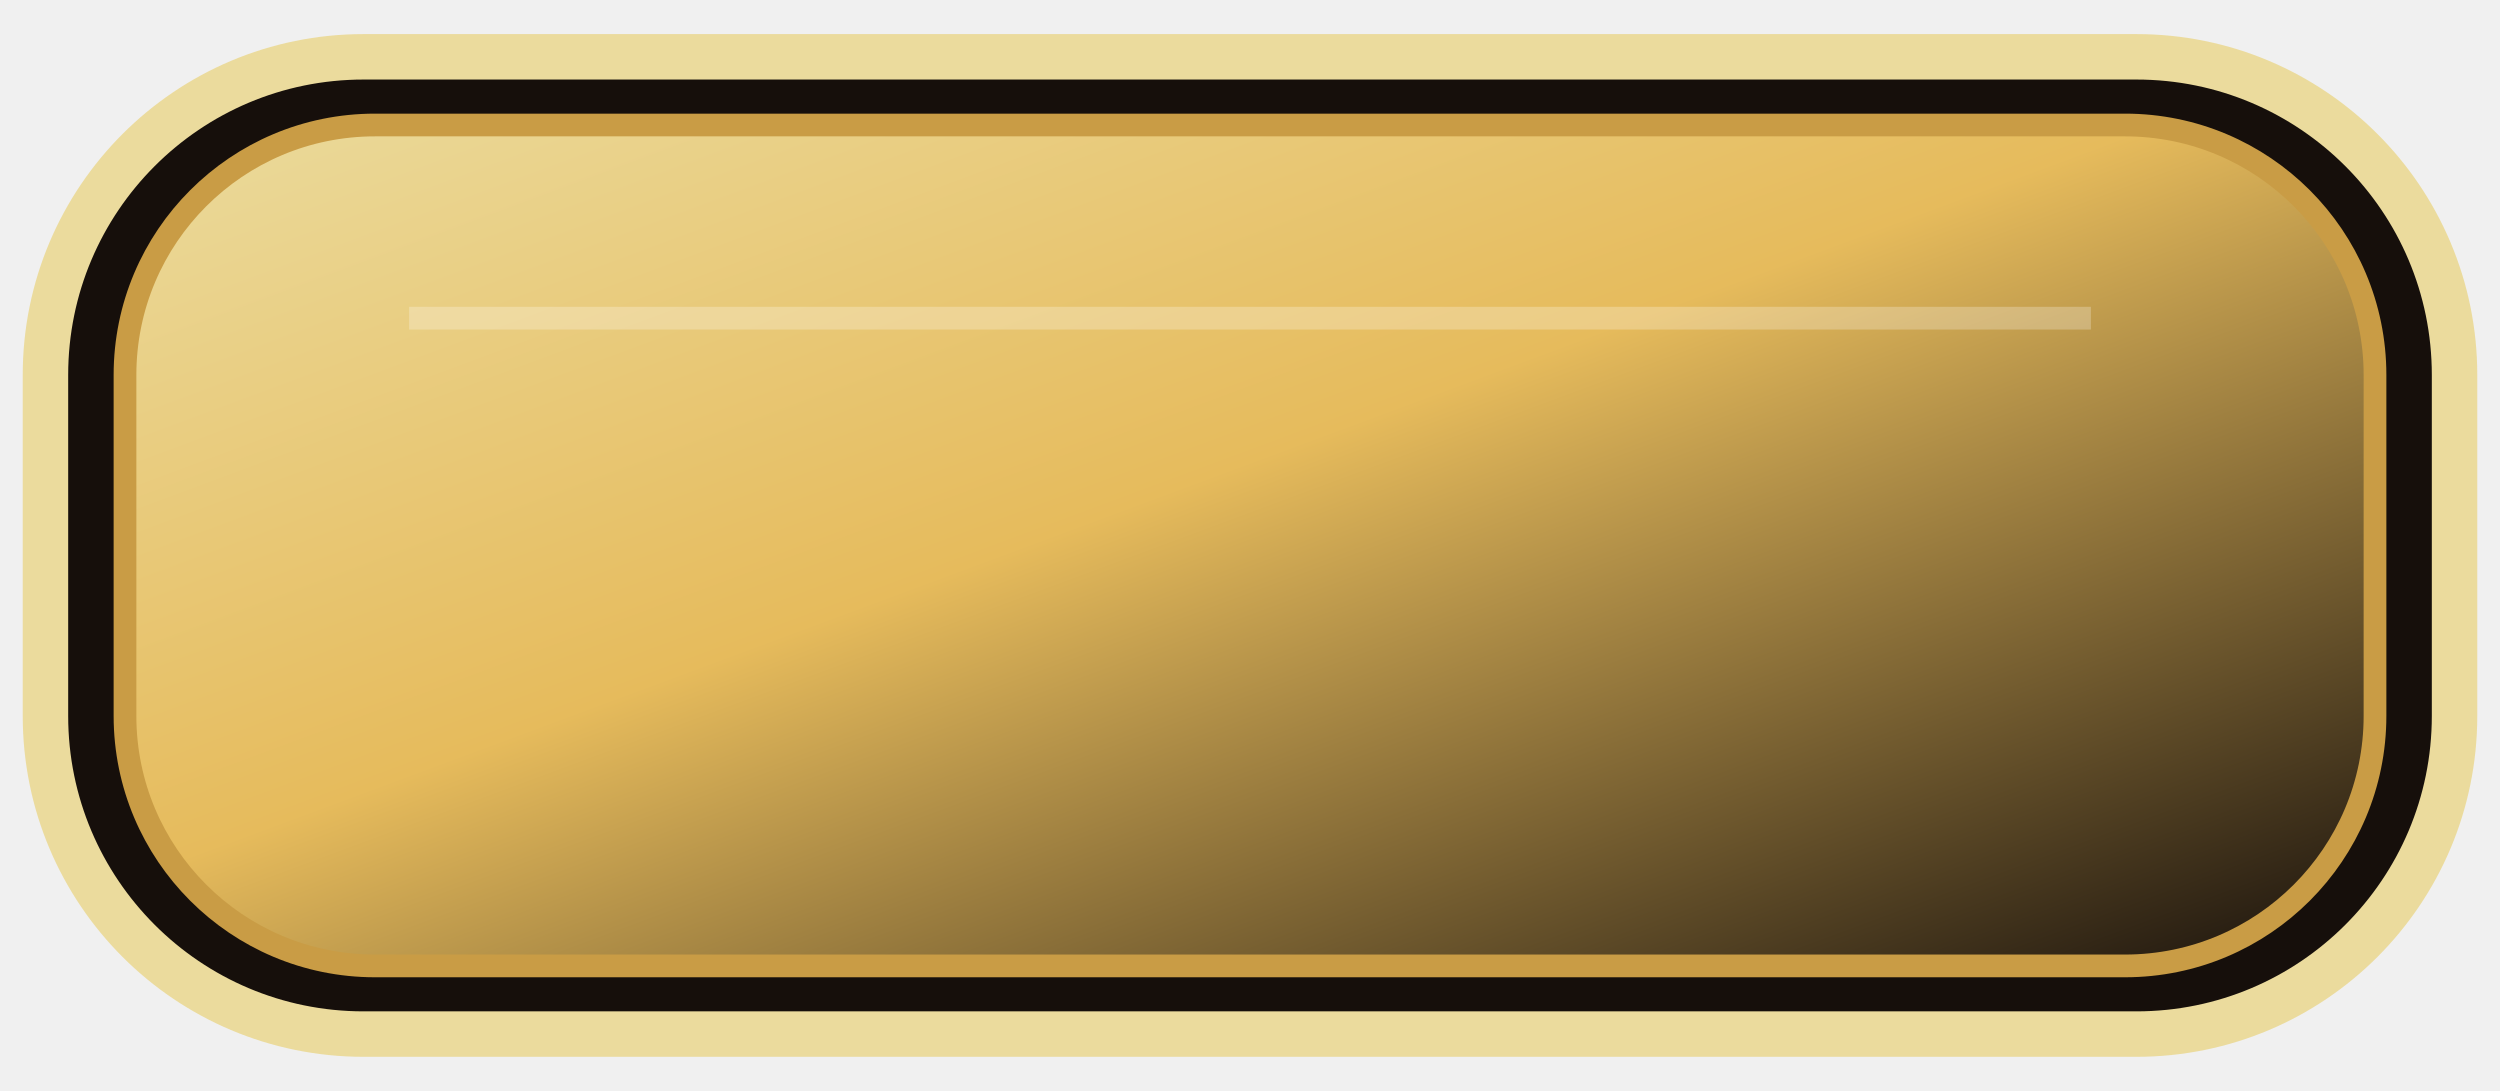
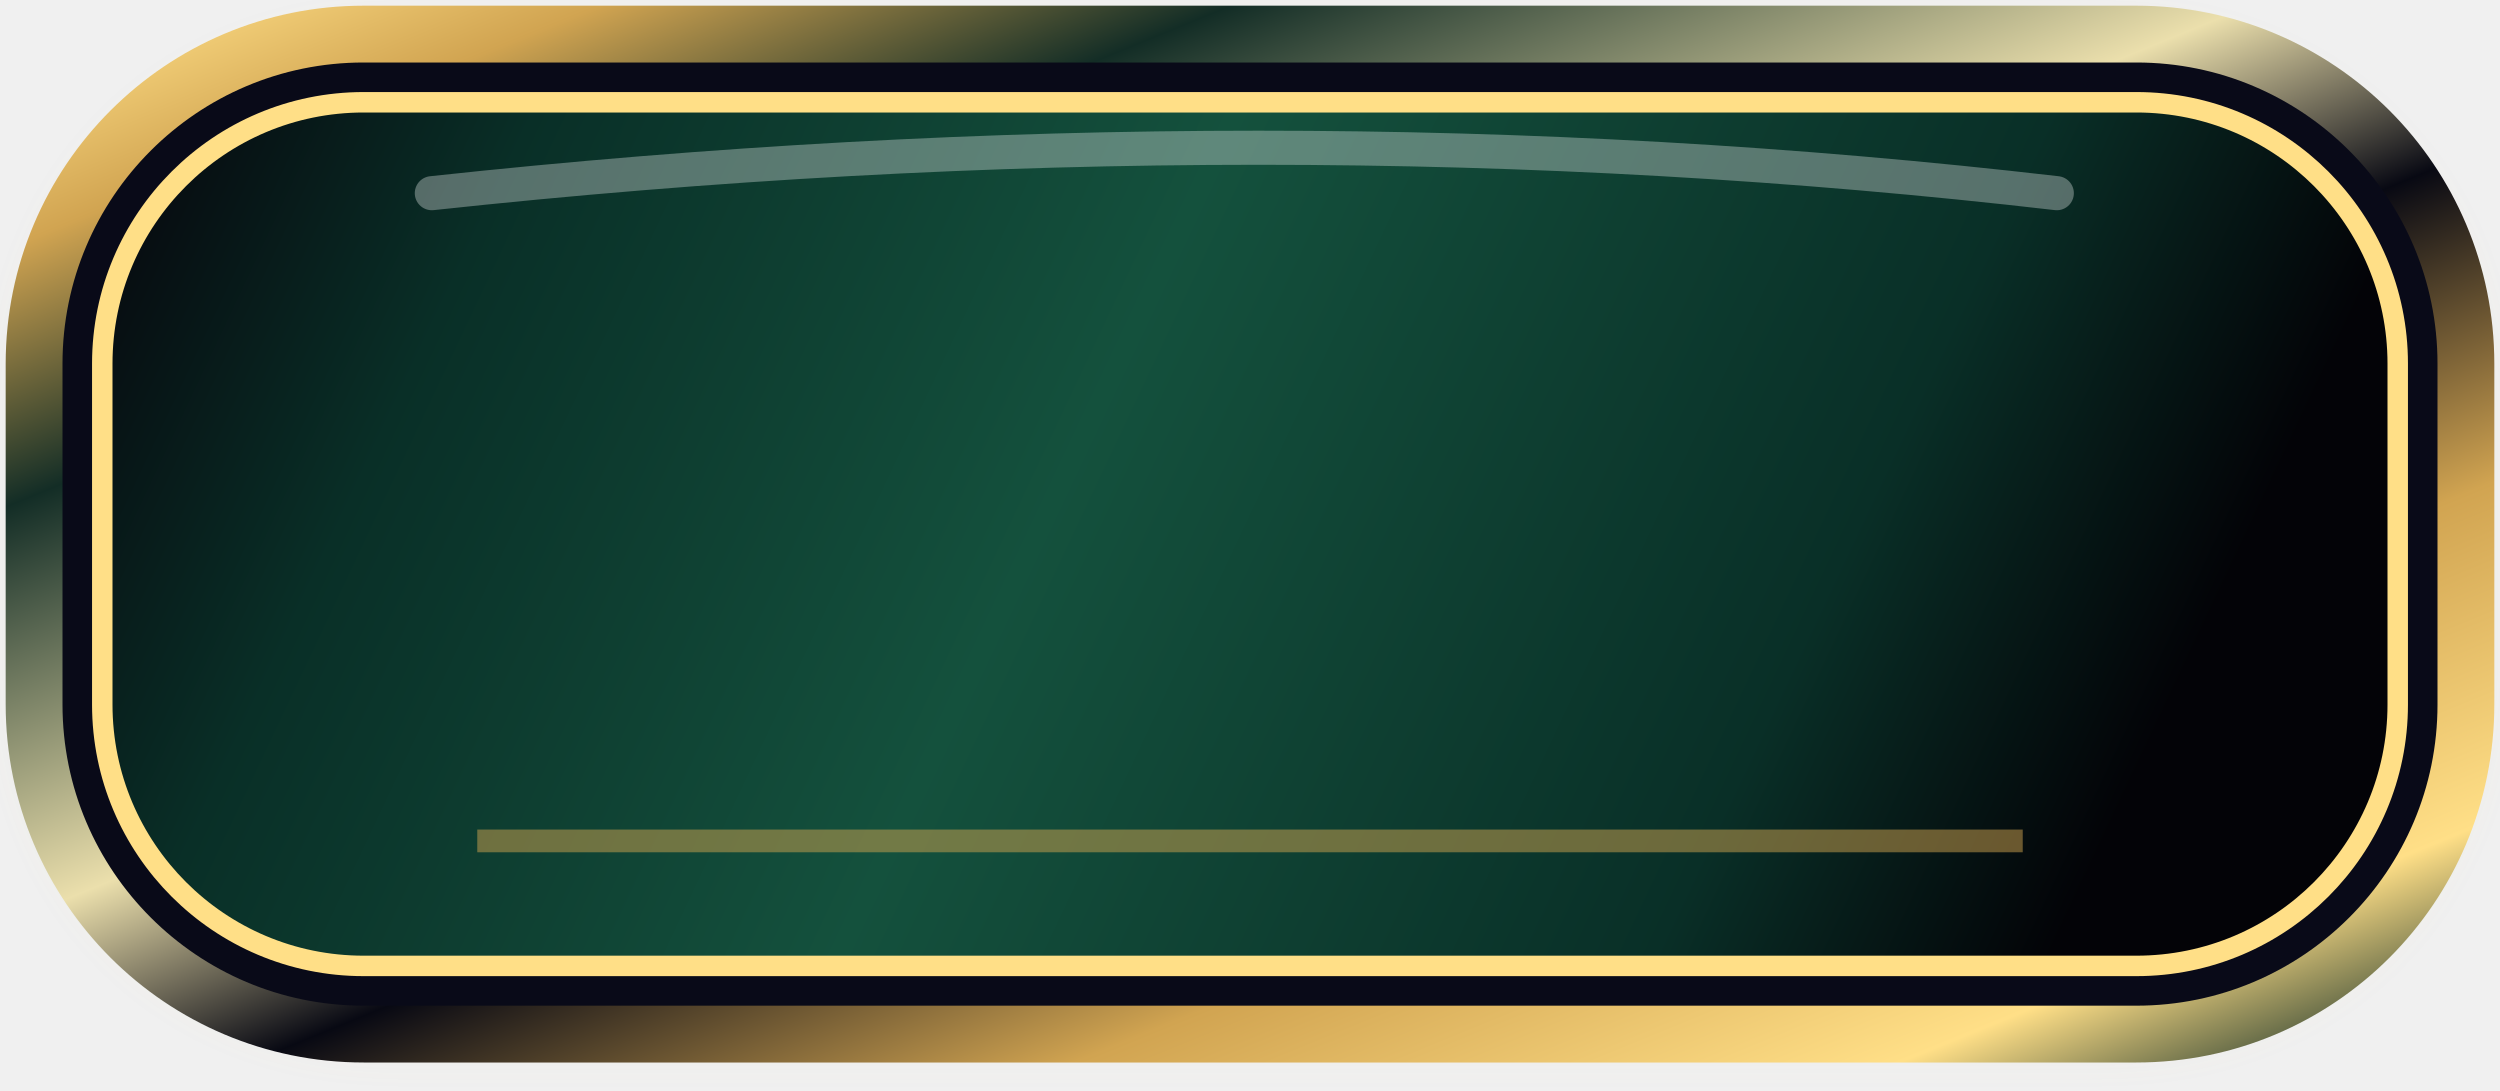
<svg xmlns="http://www.w3.org/2000/svg" width="220" height="96" viewBox="0 0 220 96">
  <defs>
-     <linearGradient id="btn" x1="0" x2="1" y1="0" y2="1">
-       <stop stop-color="#ebdb9d" />
-       <stop offset=".45" stop-color="#e6bb5c" />
-       <stop offset="1" stop-color="#160f0b" />
+     <linearGradient id="rim" x1="0" y1="0" x2="1" y2="1">
+       <stop stop-color="#ffdf87" />
+       <stop offset=".10" stop-color="#d1a451" />
+       <stop offset=".23" stop-color="#132d26" />
+       <stop offset=".44" stop-color="#ebdfac" />
+       <stop offset=".56" stop-color="#080913" />
+       <stop offset=".73" stop-color="#d1a451" />
+       <stop offset=".9" stop-color="#ffdf87" />
+       <stop offset="1" stop-color="#132d26" />
    </linearGradient>
+     <linearGradient id="rail" x1="0" y1="0" x2="1" y2=".18">
+       <stop stop-color="#06050c" />
+       <stop offset=".18" stop-color="#092f27" />
+       <stop offset=".48" stop-color="#14513d" />
+       <stop offset=".83" stop-color="#092f27" />
+       <stop offset="1" stop-color="#030307" />
+     </linearGradient>
+     <radialGradient id="spot">
+       <stop stop-color="#ebdfac" stop-opacity=".27" />
+       <stop offset="1" stop-color="#092f27" stop-opacity="0" />
+     </radialGradient>
+     <filter id="grain" x="0" y="0" width="100%" height="100%">
+       <feTurbulence type="fractalNoise" baseFrequency=".065" numOctaves="3" seed="9" result="noise" />
+       <feColorMatrix in="noise" type="saturate" values="0" />
+       <feComponentTransfer>
+         <feFuncA type="linear" slope=".10" />
+       </feComponentTransfer>
+     </filter>
+     <filter id="halo" x="-50%" y="-50%" width="200%" height="200%">
+       <feGaussianBlur stdDeviation="3" />
+     </filter>
  </defs>
-   <rect x="4" y="5" rx="28" width="212" height="86" fill="#160f0b" stroke="#ebdb9d" stroke-width="4" />
-   <rect x="11" y="11" rx="22" width="198" height="74" fill="url(#btn)" stroke="#c99c45" stroke-width="2" />
-   <path d="M36 28h148" stroke="white" stroke-opacity=".25" stroke-width="2" />
+   <rect x="5" y="6" rx="29" width="210" height="83" fill="#d1a451" opacity=".4" filter="url(#halo)" />
+   <rect x="3" y="3" rx="29" width="214" height="88" fill="#090a18" stroke="url(#rim)" stroke-width="5" />
+   <rect x="9" y="9" rx="23" width="202" height="76" fill="url(#rail)" stroke="#ffdf87" stroke-width="1.8" />
+   <path d="M38 17Q112 9 181 17" stroke="white" stroke-opacity=".32" stroke-width="3" fill="none" stroke-linecap="round" />
+   <path d="M42 74H178" stroke="#d1a451" stroke-opacity=".5" stroke-width="2" />
</svg>
